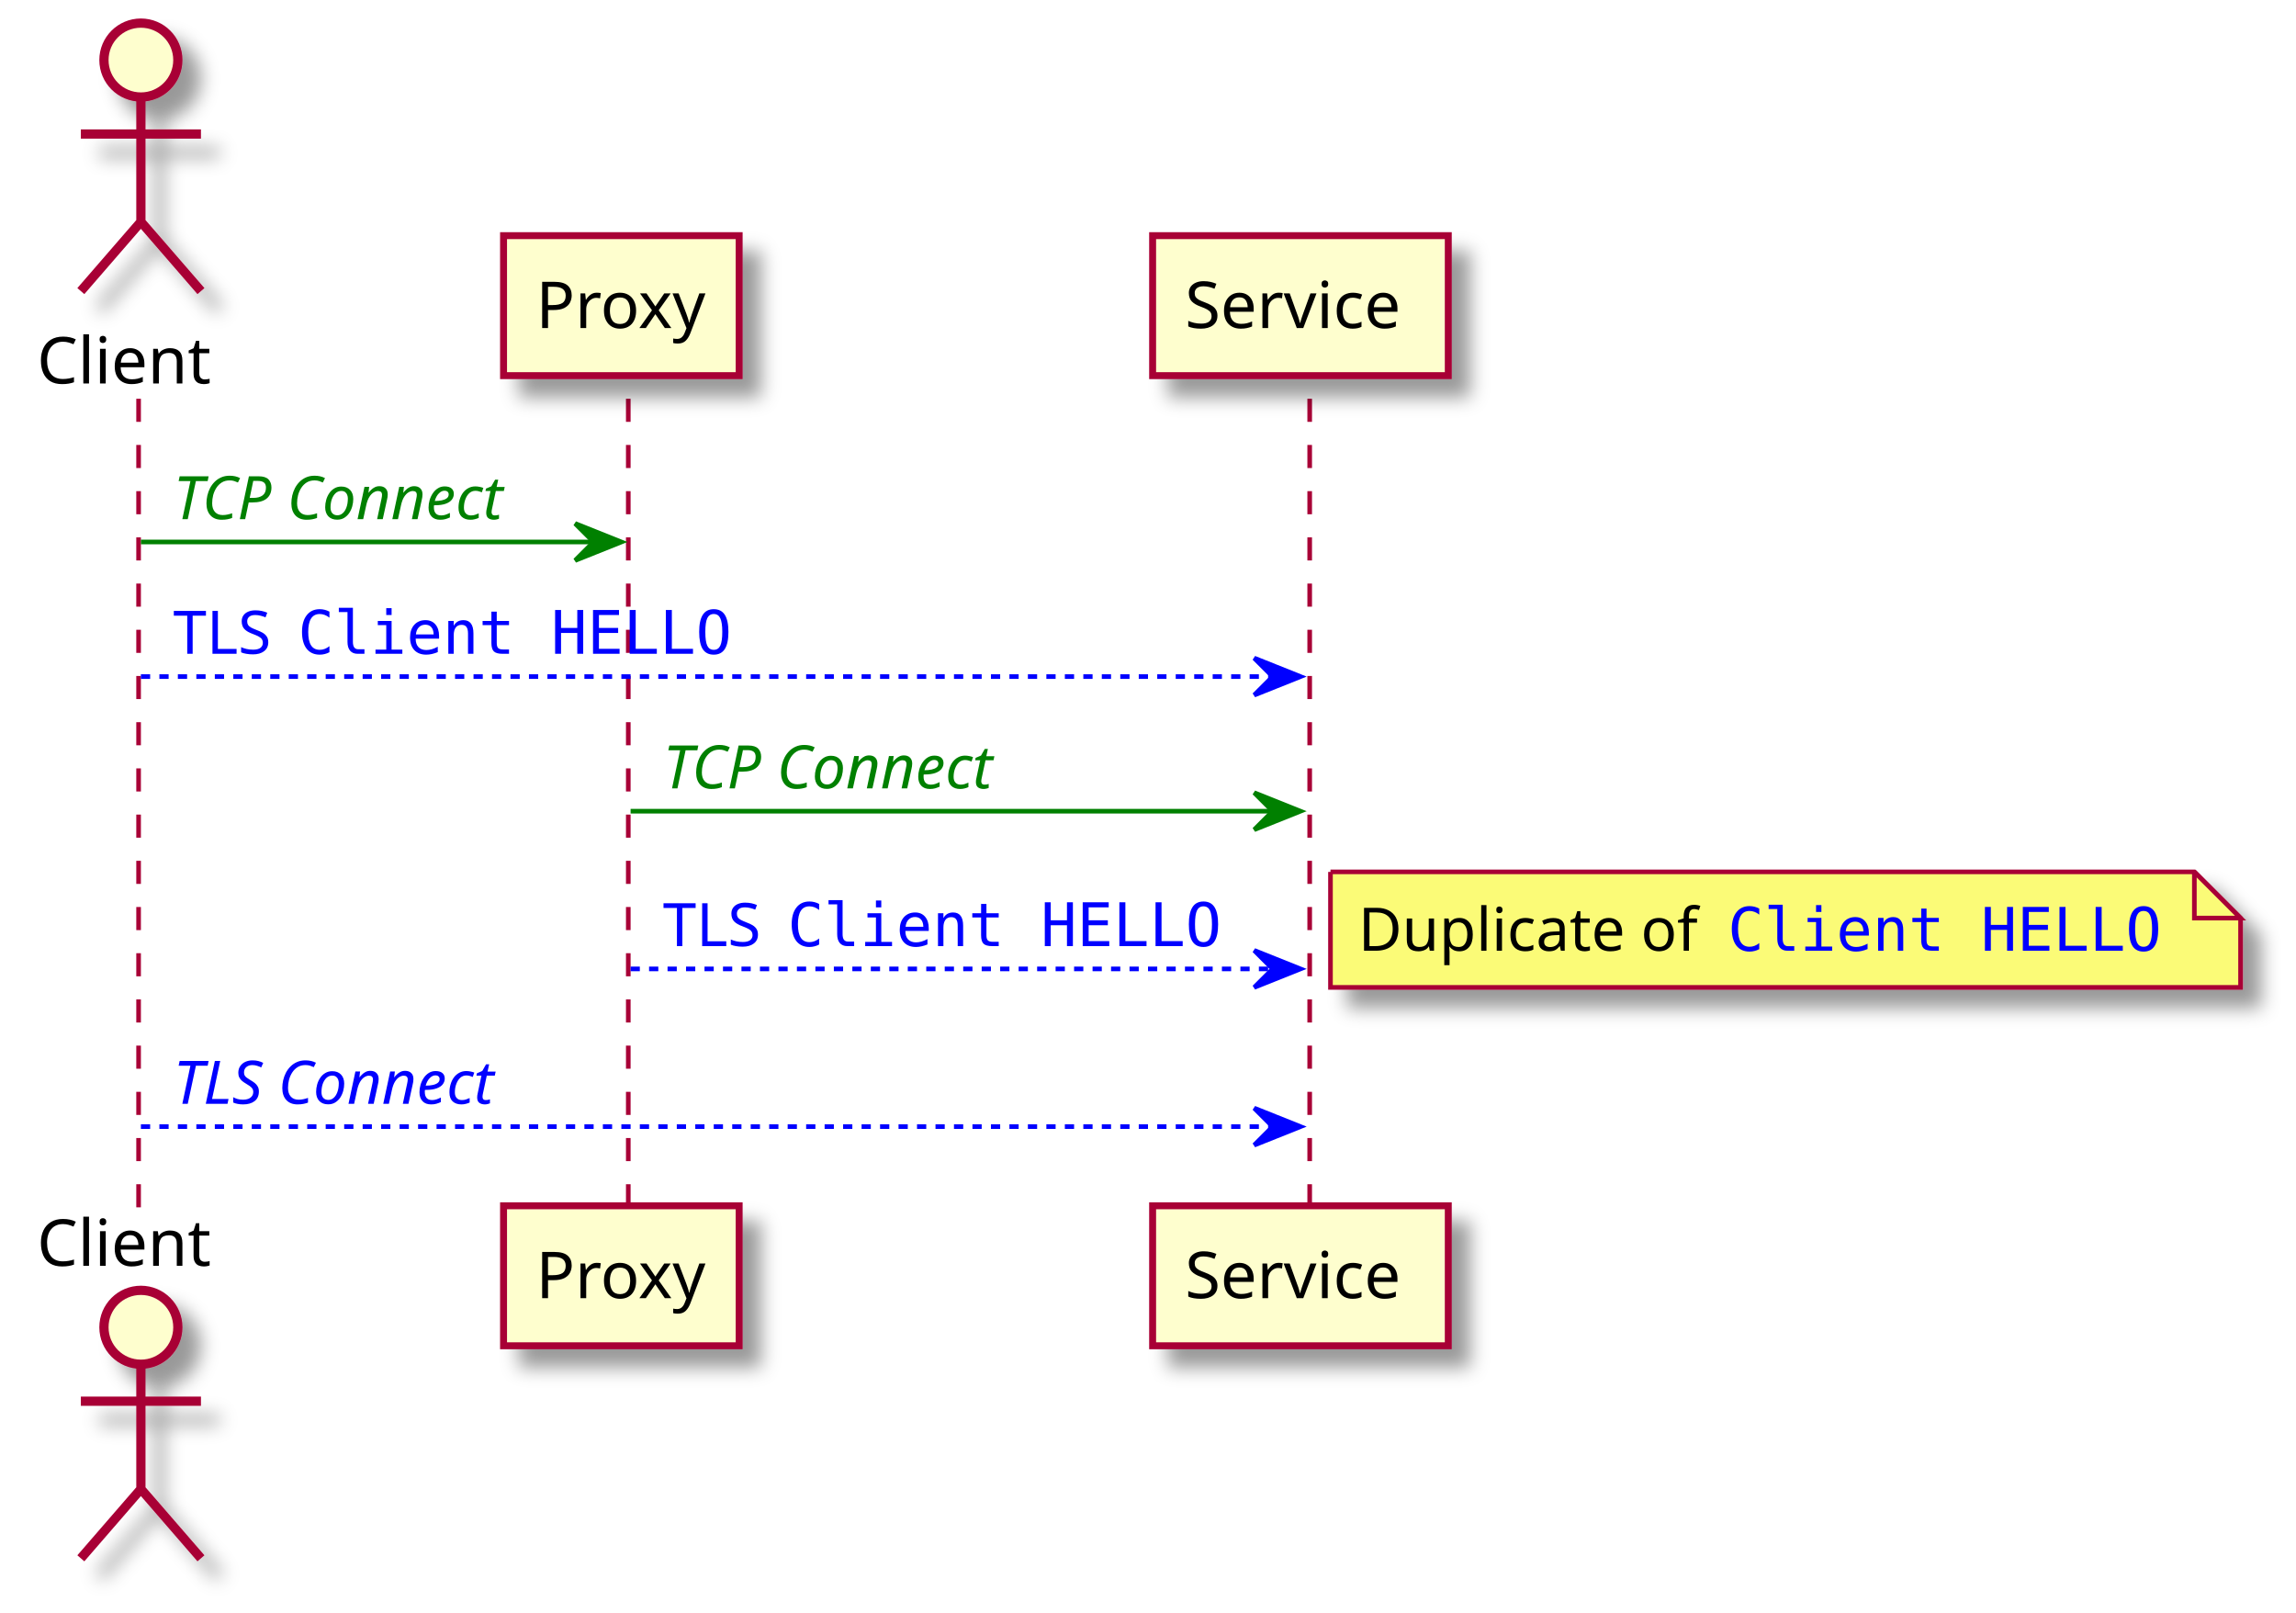
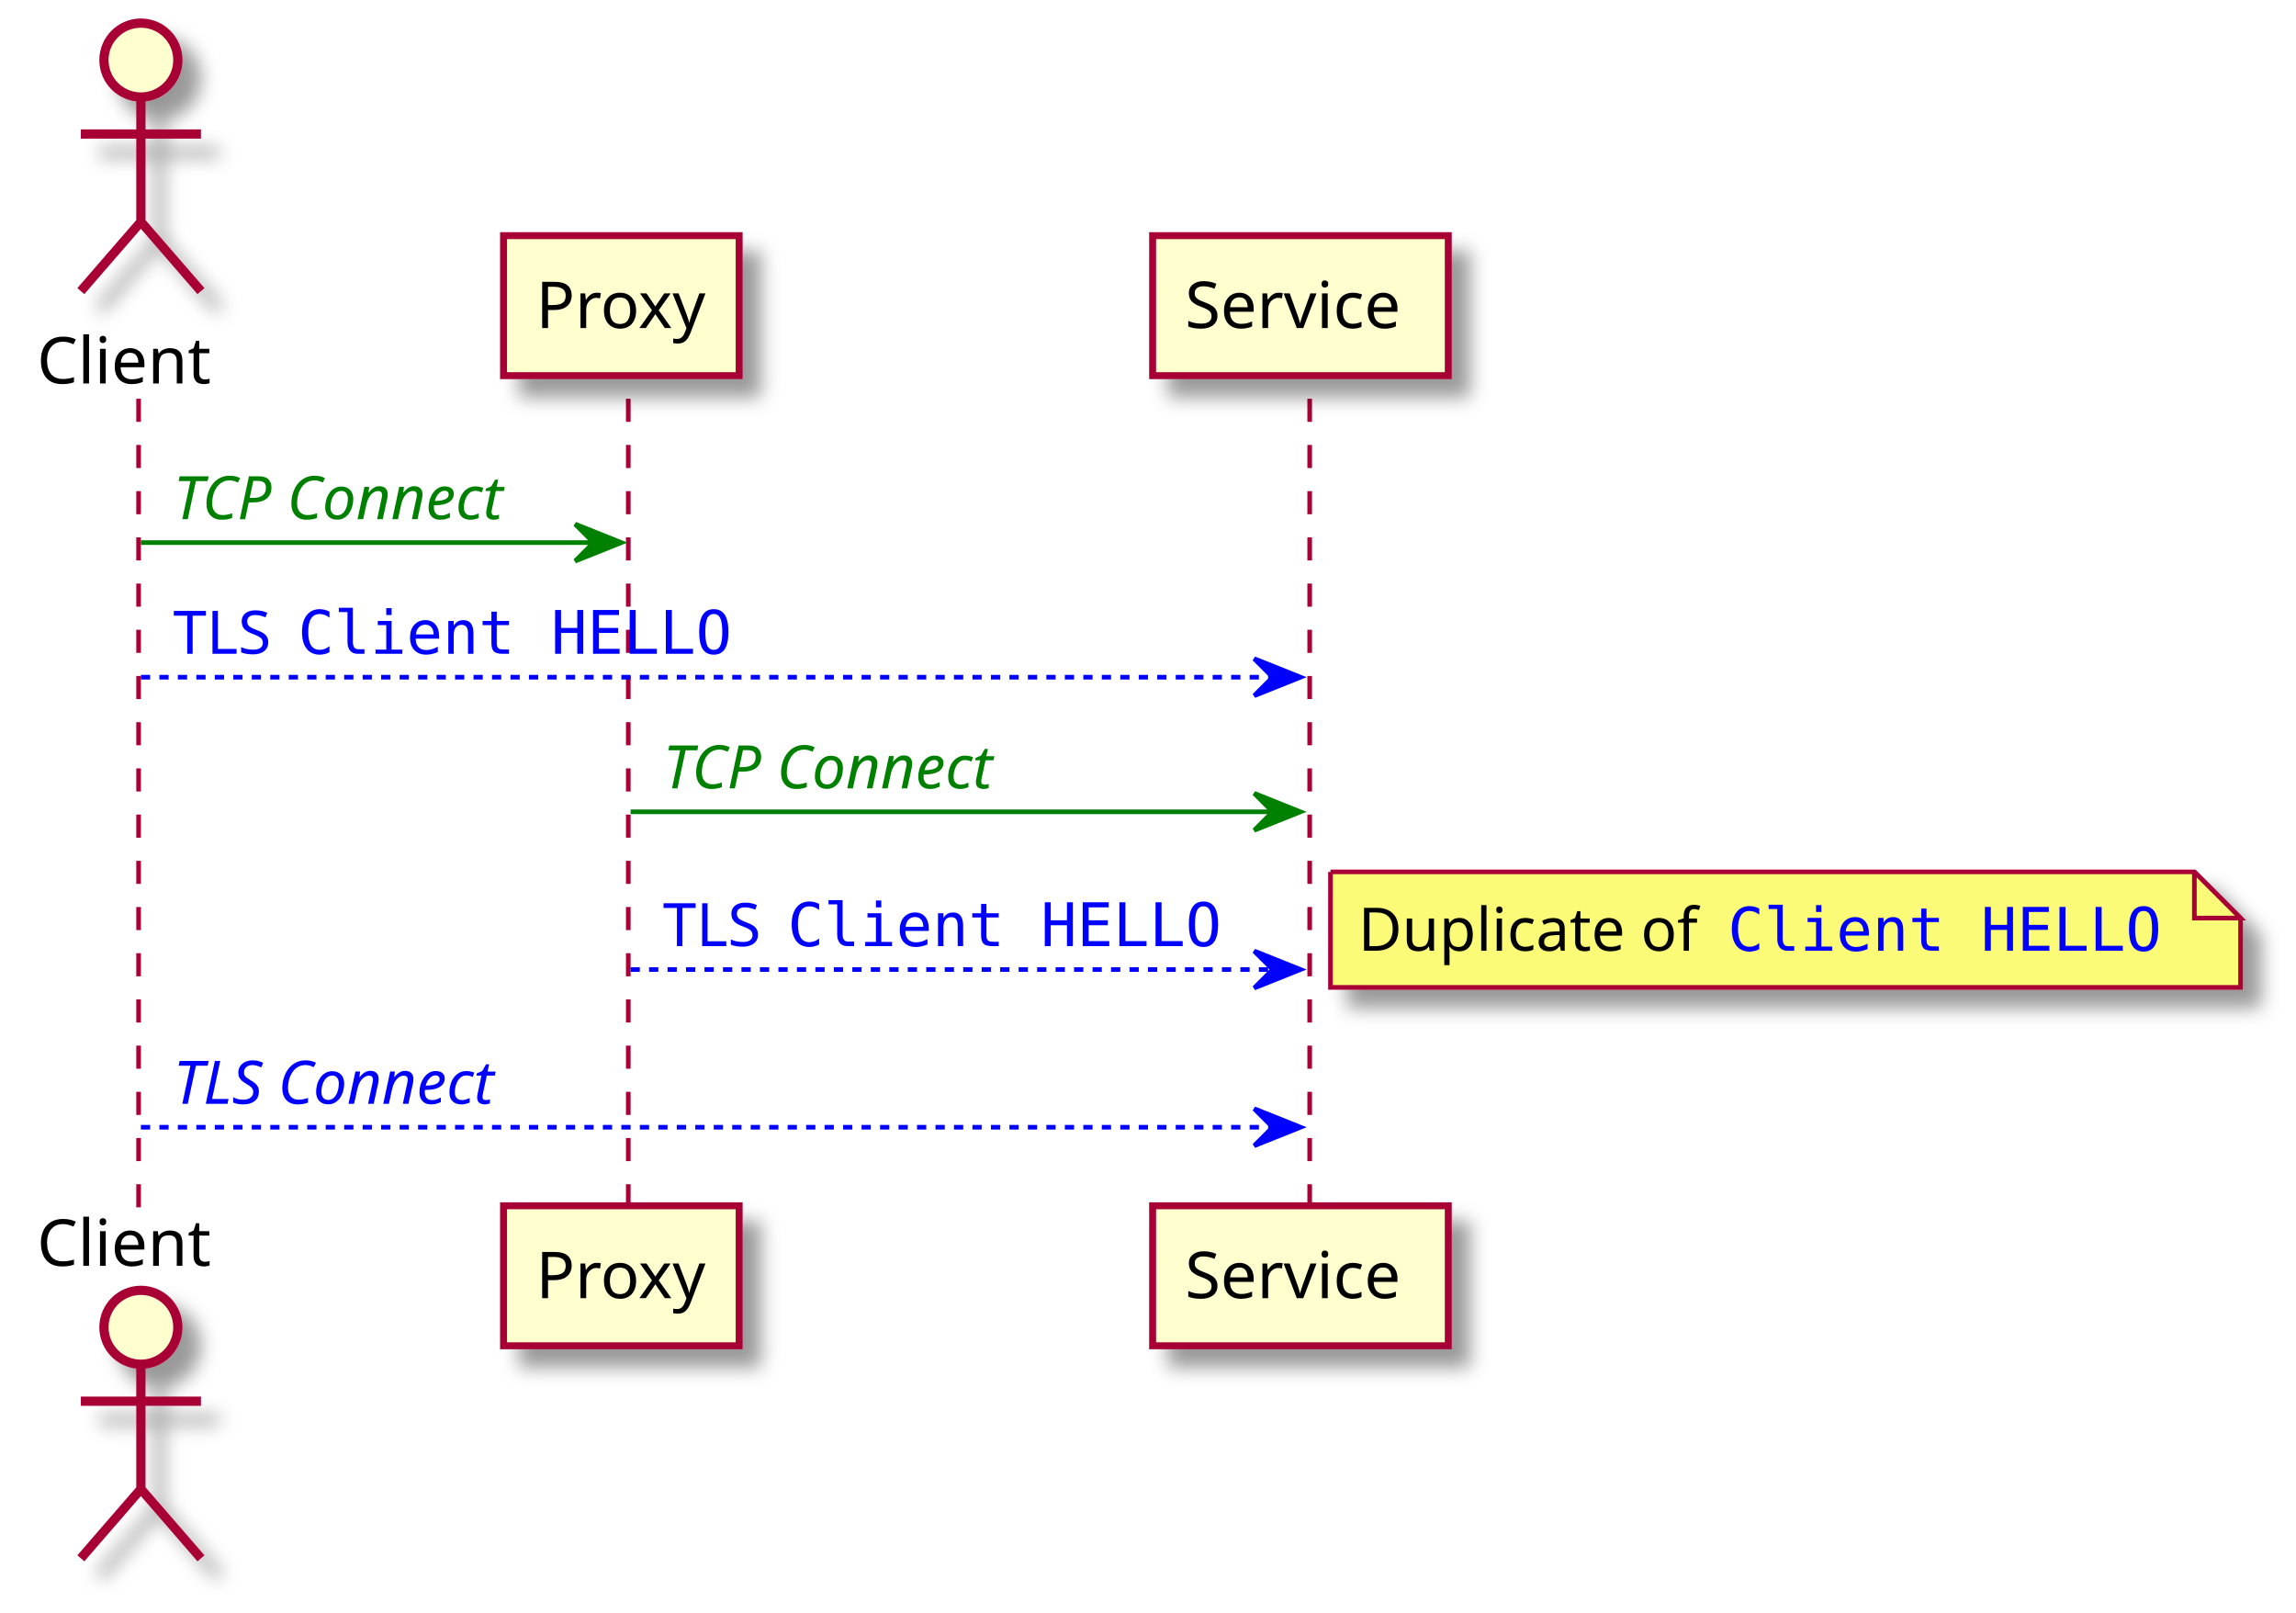
<svg xmlns="http://www.w3.org/2000/svg" contentScriptType="application/ecmascript" contentStyleType="text/css" height="349px" preserveAspectRatio="none" style="width:497px;height:349px;" version="1.1" viewBox="0 0 497 349" width="497px" zoomAndPan="magnify">
  <defs>
    <filter height="300%" id="fuuyqssww0eli" width="300%" x="-1" y="-1">
      <feGaussianBlur result="blurOut" stdDeviation="2.0" />
      <feColorMatrix in="blurOut" result="blurOut2" type="matrix" values="0 0 0 0 0 0 0 0 0 0 0 0 0 0 0 0 0 0 .4 0" />
      <feOffset dx="4.0" dy="4.0" in="blurOut2" result="blurOut3" />
      <feBlend in="SourceGraphic" in2="blurOut3" mode="normal" />
    </filter>
  </defs>
  <g>
    <line style="stroke: #A80036; stroke-width: 1.0; stroke-dasharray: 5.0,5.0;" x1="30" x2="30" y1="86.297" y2="261.961" />
    <line style="stroke: #A80036; stroke-width: 1.0; stroke-dasharray: 5.0,5.0;" x1="136" x2="136" y1="86.297" y2="261.961" />
    <line style="stroke: #A80036; stroke-width: 1.0; stroke-dasharray: 5.0,5.0;" x1="283.5" x2="283.5" y1="86.297" y2="261.961" />
    <text fill="#000000" font-family="sans-serif" font-size="14" lengthAdjust="spacingAndGlyphs" textLength="39" x="8" y="82.995">Client</text>
    <ellipse cx="30.5" cy="13" fill="#FEFECE" filter="url(#fuuyqssww0eli)" rx="8" ry="8" style="stroke: #A80036; stroke-width: 2.0;" />
    <path d="M30.5,21 L30.5,48 M17.5,29 L43.5,29 M30.5,48 L17.5,63 M30.5,48 L43.5,63 " fill="none" filter="url(#fuuyqssww0eli)" style="stroke: #A80036; stroke-width: 2.0;" />
    <text fill="#000000" font-family="sans-serif" font-size="14" lengthAdjust="spacingAndGlyphs" textLength="39" x="8" y="273.956">Client</text>
    <ellipse cx="30.5" cy="287.258" fill="#FEFECE" filter="url(#fuuyqssww0eli)" rx="8" ry="8" style="stroke: #A80036; stroke-width: 2.0;" />
    <path d="M30.5,295.258 L30.5,322.258 M17.5,303.258 L43.5,303.258 M30.5,322.258 L17.5,337.258 M30.5,322.258 L43.5,337.258 " fill="none" filter="url(#fuuyqssww0eli)" style="stroke: #A80036; stroke-width: 2.0;" />
    <rect fill="#FEFECE" filter="url(#fuuyqssww0eli)" height="30.297" style="stroke: #A80036; stroke-width: 1.5;" width="51" x="109" y="51" />
    <text fill="#000000" font-family="sans-serif" font-size="14" lengthAdjust="spacingAndGlyphs" textLength="37" x="116" y="70.995">Proxy</text>
    <rect fill="#FEFECE" filter="url(#fuuyqssww0eli)" height="30.297" style="stroke: #A80036; stroke-width: 1.5;" width="51" x="109" y="260.961" />
    <text fill="#000000" font-family="sans-serif" font-size="14" lengthAdjust="spacingAndGlyphs" textLength="37" x="116" y="280.956">Proxy</text>
    <rect fill="#FEFECE" filter="url(#fuuyqssww0eli)" height="30.297" style="stroke: #A80036; stroke-width: 1.5;" width="64" x="249.5" y="51" />
    <text fill="#000000" font-family="sans-serif" font-size="14" lengthAdjust="spacingAndGlyphs" textLength="50" x="256.5" y="70.995">Service</text>
    <rect fill="#FEFECE" filter="url(#fuuyqssww0eli)" height="30.297" style="stroke: #A80036; stroke-width: 1.5;" width="64" x="249.5" y="260.961" />
    <text fill="#000000" font-family="sans-serif" font-size="14" lengthAdjust="spacingAndGlyphs" textLength="50" x="256.5" y="280.956">Service</text>
-     <polygon fill="#008000" points="124.5,113.297,134.5,117.297,124.5,121.297,128.5,117.297" style="stroke: #008000; stroke-width: 1.0;" />
-     <line style="stroke: #008000; stroke-width: 1.0;" x1="30.5" x2="130.5" y1="117.297" y2="117.297" />
+     <polygon fill="#008000" points="124.5,113.43,134.5,117.43,124.5,121.43,128.5,117.43" style="stroke: #008000; stroke-width: 1.0;" />
+     <line style="stroke: #008000; stroke-width: 1.0;" x1="30.5" x2="130.5" y1="117.43" y2="117.43" />
    <text fill="#008000" font-family="sans-serif" font-size="13" font-style="italic" lengthAdjust="spacingAndGlyphs" textLength="82" x="37.5" y="112.364">TCP Connect</text>
-     <polygon fill="#0000FF" points="271.5,142.43,281.5,146.43,271.5,150.43,275.5,146.43" style="stroke: #0000FF; stroke-width: 1.0;" />
-     <line style="stroke: #0000FF; stroke-width: 1.0; stroke-dasharray: 2.0,2.0;" x1="30.5" x2="277.5" y1="146.43" y2="146.43" />
+     <polygon fill="#0000FF" points="271.5,142.562,281.5,146.562,271.5,150.562,275.5,146.562" style="stroke: #0000FF; stroke-width: 1.0;" />
+     <line style="stroke: #0000FF; stroke-width: 1.0; stroke-dasharray: 2.0,2.0;" x1="30.5" x2="277.5" y1="146.562" y2="146.562" />
    <text fill="#0000FF" font-family="sans-serif" font-size="13" lengthAdjust="spacingAndGlyphs" textLength="23" x="37.5" y="141.497">TLS</text>
    <text fill="#0000FF" font-family="monospace" font-size="13" lengthAdjust="spacingAndGlyphs" textLength="96" x="64.5" y="141.497">Client HELLO</text>
-     <polygon fill="#008000" points="271.5,171.562,281.5,175.562,271.5,179.562,275.5,175.562" style="stroke: #008000; stroke-width: 1.0;" />
-     <line style="stroke: #008000; stroke-width: 1.0;" x1="136.5" x2="277.5" y1="175.562" y2="175.562" />
+     <polygon fill="#008000" points="271.5,171.695,281.5,175.695,271.5,179.695,275.5,175.695" style="stroke: #008000; stroke-width: 1.0;" />
+     <line style="stroke: #008000; stroke-width: 1.0;" x1="136.5" x2="277.5" y1="175.695" y2="175.695" />
    <text fill="#008000" font-family="sans-serif" font-size="13" font-style="italic" lengthAdjust="spacingAndGlyphs" textLength="82" x="143.5" y="170.629">TCP Connect</text>
-     <polygon fill="#0000FF" points="271.5,205.695,281.5,209.695,271.5,213.695,275.5,209.695" style="stroke: #0000FF; stroke-width: 1.0;" />
-     <line style="stroke: #0000FF; stroke-width: 1.0; stroke-dasharray: 2.0,2.0;" x1="136.5" x2="277.5" y1="209.695" y2="209.695" />
+     <polygon fill="#0000FF" points="271.5,205.828,281.5,209.828,271.5,213.828,275.5,209.828" style="stroke: #0000FF; stroke-width: 1.0;" />
+     <line style="stroke: #0000FF; stroke-width: 1.0; stroke-dasharray: 2.0,2.0;" x1="136.5" x2="277.5" y1="209.828" y2="209.828" />
    <text fill="#0000FF" font-family="sans-serif" font-size="13" lengthAdjust="spacingAndGlyphs" textLength="23" x="143.5" y="204.762">TLS</text>
    <text fill="#0000FF" font-family="monospace" font-size="13" lengthAdjust="spacingAndGlyphs" textLength="96" x="170.5" y="204.762">Client HELLO</text>
    <path d="M288,188.695 L288,213.695 L485,213.695 L485,198.695 L475,188.695 L288,188.695 " fill="#FBFB77" filter="url(#fuuyqssww0eli)" style="stroke: #A80036; stroke-width: 1.0;" />
    <path d="M475,188.695 L475,198.695 L485,198.695 L475,188.695 " fill="#FBFB77" style="stroke: #A80036; stroke-width: 1.0;" />
    <text fill="#000000" font-family="sans-serif" font-size="13" lengthAdjust="spacingAndGlyphs" textLength="76" x="294" y="205.762">Duplicate of</text>
    <text fill="#0000FF" font-family="monospace" font-size="13" lengthAdjust="spacingAndGlyphs" textLength="96" x="374" y="205.762">Client HELLO</text>
-     <polygon fill="#0000FF" points="271.5,239.828,281.5,243.828,271.5,247.828,275.5,243.828" style="stroke: #0000FF; stroke-width: 1.0;" />
-     <line style="stroke: #0000FF; stroke-width: 1.0; stroke-dasharray: 2.0,2.0;" x1="30.5" x2="277.5" y1="243.828" y2="243.828" />
+     <polygon fill="#0000FF" points="271.5,239.961,281.5,243.961,271.5,247.961,275.5,243.961" style="stroke: #0000FF; stroke-width: 1.0;" />
+     <line style="stroke: #0000FF; stroke-width: 1.0; stroke-dasharray: 2.0,2.0;" x1="30.5" x2="277.5" y1="243.961" y2="243.961" />
    <text fill="#0000FF" font-family="sans-serif" font-size="13" font-style="italic" lengthAdjust="spacingAndGlyphs" textLength="80" x="37.5" y="238.895">TLS Connect</text>
  </g>
</svg>
